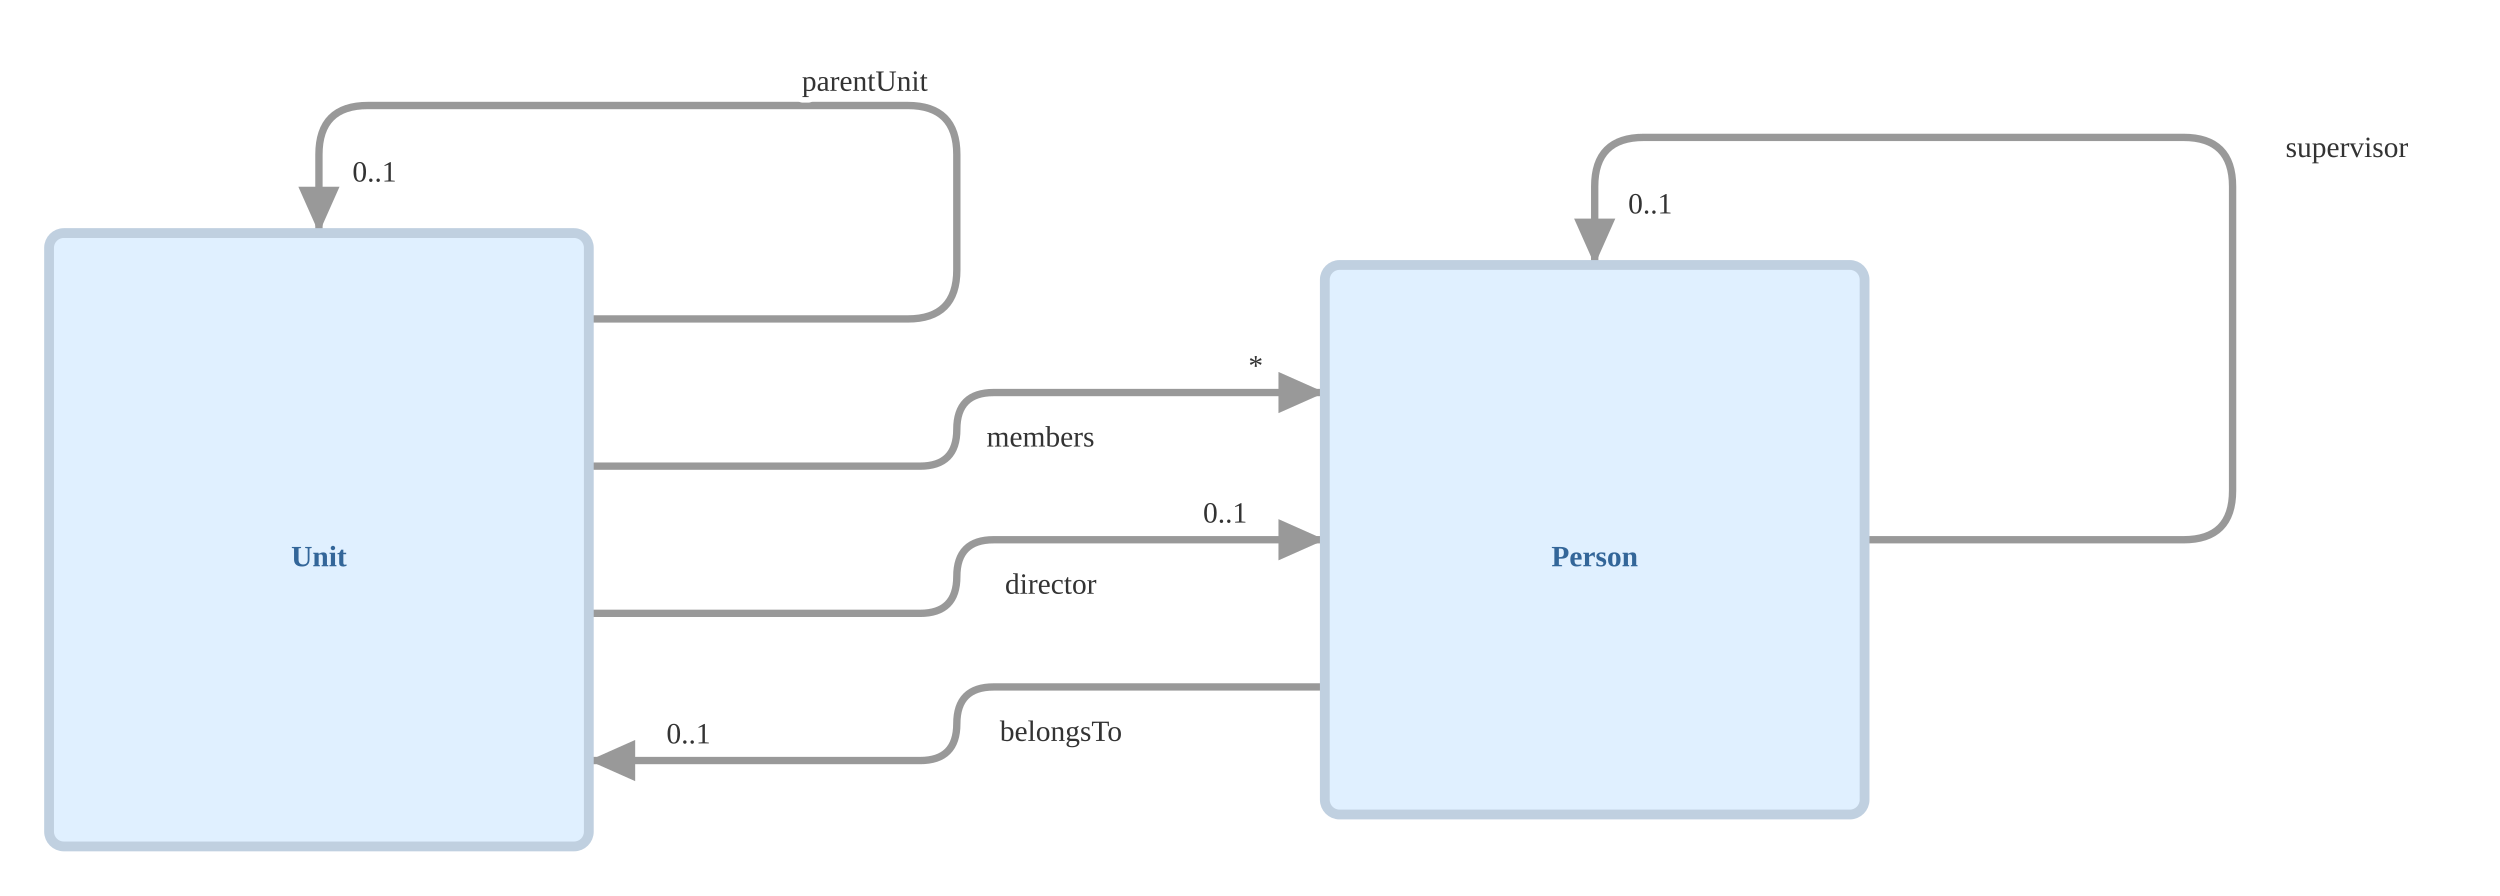
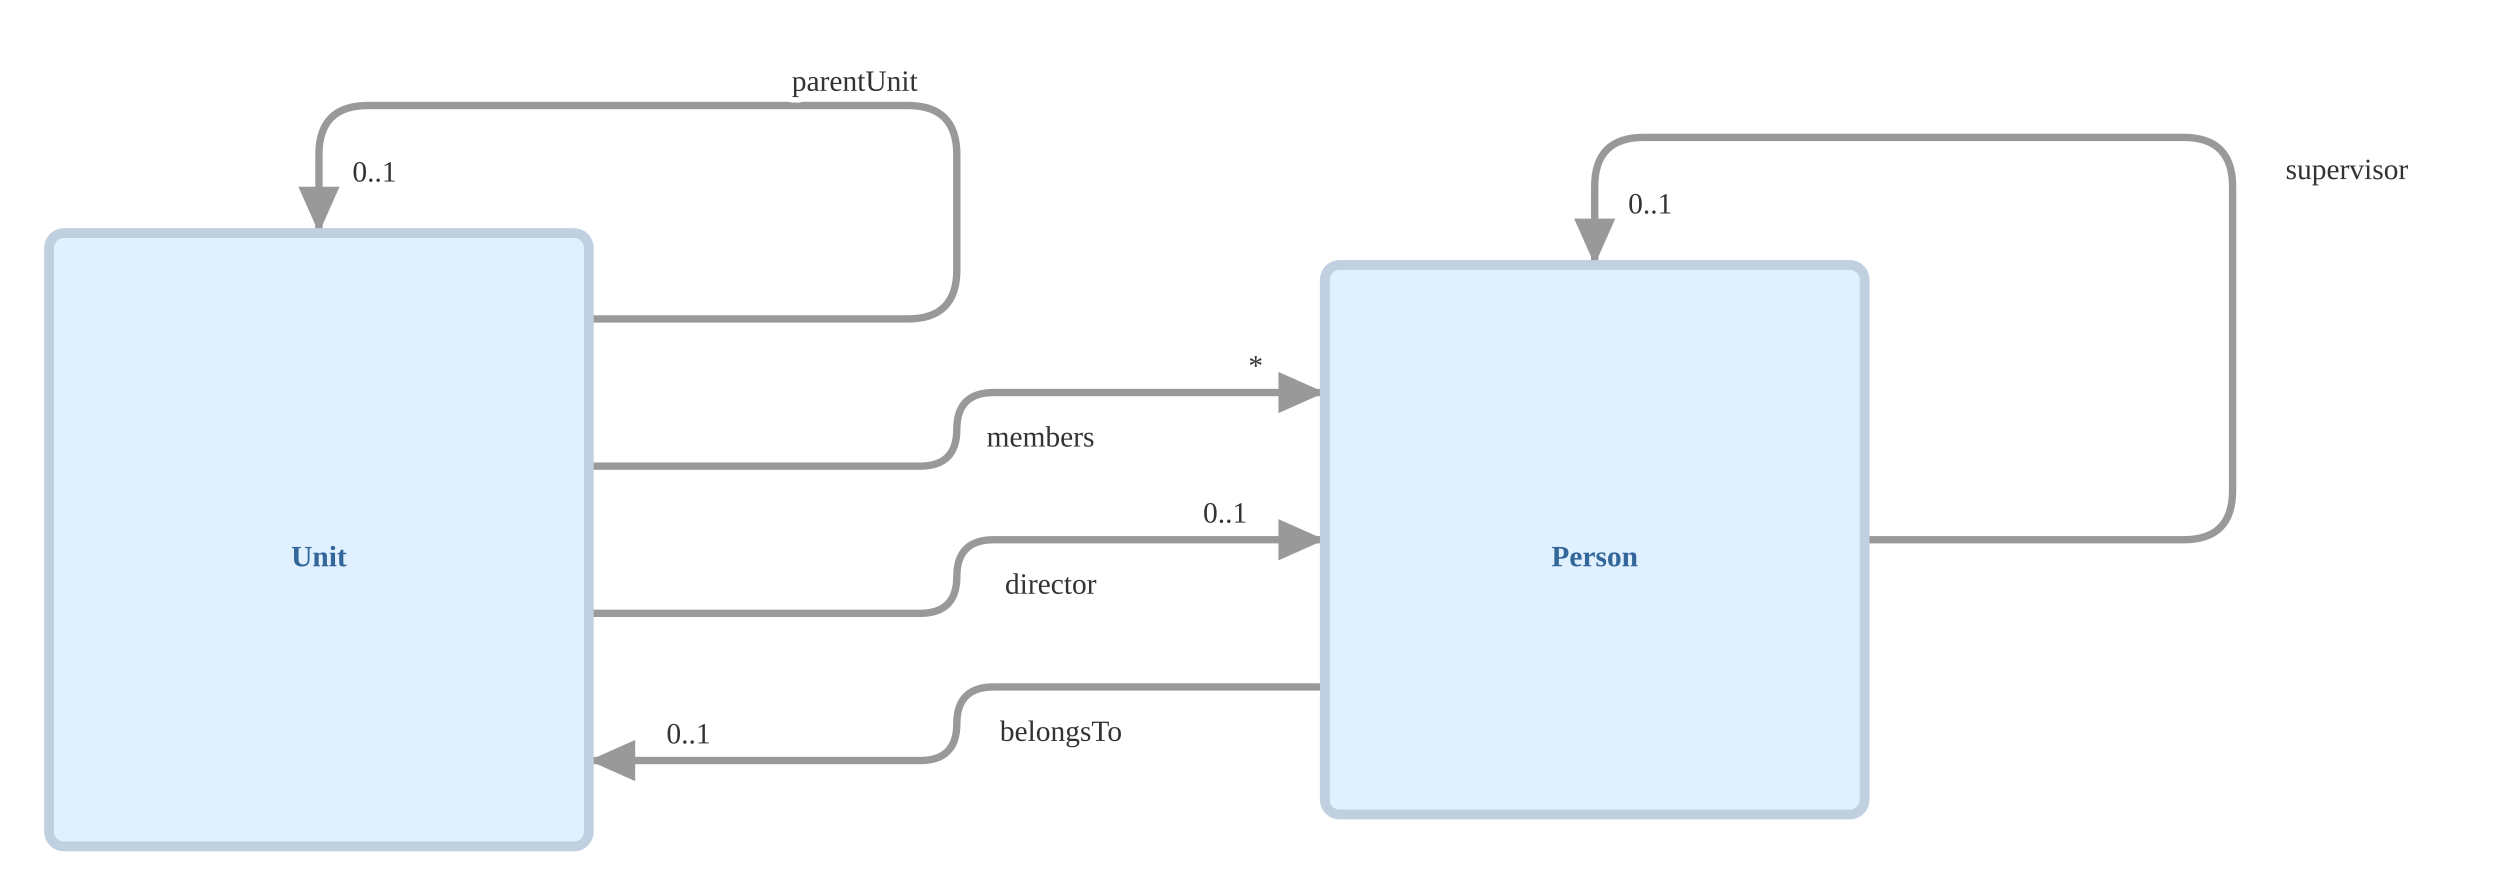
<svg xmlns="http://www.w3.org/2000/svg" viewBox="20 -55 1019 365" width="1019" height="365">
  <defs>
    <style>
.gradia-3167da4d { fill: none; stroke: var(--gradia-color-edge-line, #999999); stroke-width: 3 }
.gradia-6c7500cd { fill: var(--gradia-color-edge-line, #999999) }
.gradia-17299245 { font-family: var(--gradia-font-family, 'Helvetica'), ui-sans-serif, -apple-system, Helvetica, Arial, sans-serif; font-size: var(--gradia-size-font-edge, 16px); text-anchor: middle; fill: var(--gradia-color-edge-name, #333333); stroke: var(--gradia-color-edge-halo, #ffffff); stroke-width: 4.5; paint-order: stroke; stroke-linejoin: round }
.gradia-a09eb644 { font-family: var(--gradia-font-family, 'Helvetica'), ui-sans-serif, -apple-system, Helvetica, Arial, sans-serif; font-size: var(--gradia-size-font-arity, 16px); text-anchor: middle; fill: var(--gradia-color-edge-arity, #333333); stroke: var(--gradia-color-edge-halo, #ffffff); stroke-width: 4.5; paint-order: stroke; stroke-linejoin: round }
.gradia-c318c042 { fill: var(--gradia-color-node-regular-box, #e0f0ff); stroke: var(--gradia-color-node-regular-border, #c0d0e0); stroke-width: 4 }
.gradia-f36ab1ca { font-family: var(--gradia-font-family, 'Helvetica'), ui-sans-serif, -apple-system, Helvetica, Arial, sans-serif; font-size: var(--gradia-size-font-node, 30px); font-weight: 600; text-anchor: middle; fill: var(--gradia-color-node-regular-name, #336699) }
</style>
    <marker id="gradia-edd878e687b0-arrow" viewBox="0 0 10 10" refX="9" refY="5" markerWidth="21" markerHeight="21" markerUnits="userSpaceOnUse" orient="auto-start-reverse">
      <path d="M 0 1 L 9 5 L 0 9 z" class="gradia-6c7500cd" />
    </marker>
  </defs>
  <path d="M 260 75 L 390 75 Q 410 75 410 55 L 410 8 Q 410 -12 390 -12 L 170 -12 Q 150 -12 150 8 L 150 40" class="gradia-3167da4d" marker-end="url(#gradia-edd878e687b0-arrow)" />
  <path d="M 260 135 L 395 135 Q 410 135 410 120 L 410 120 Q 410 105 425 105 L 560 105" class="gradia-3167da4d" marker-end="url(#gradia-edd878e687b0-arrow)" />
  <path d="M 260 195 L 395 195 Q 410 195 410 180 L 410 180 Q 410 165 425 165 L 560 165" class="gradia-3167da4d" marker-end="url(#gradia-edd878e687b0-arrow)" />
  <path d="M 560 225 L 425 225 Q 410 225 410 240 L 410 240 Q 410 255 395 255 L 260 255" class="gradia-3167da4d" marker-end="url(#gradia-edd878e687b0-arrow)" />
  <path d="M 780 165 L 910 165 Q 930 165 930 145 L 930 21 Q 930 1 910 1 L 690 1 Q 670 1 670 21 L 670 53" class="gradia-3167da4d" marker-end="url(#gradia-edd878e687b0-arrow)" />
  <rect x="40" y="40" width="220" height="250" rx="6" class="gradia-c318c042" />
  <text x="150" y="175.8" class="gradia-f36ab1ca">Unit</text>
  <rect x="560" y="53" width="220" height="224" rx="6" class="gradia-c318c042" />
  <text x="670" y="175.8" class="gradia-f36ab1ca">Person</text>
-   <text x="372.5" y="-18" class="gradia-17299245">parentUnit</text>
+   <text x="368.4" y="-18" class="gradia-17299245">parentUnit</text>
+   <text x="444.12" y="127" class="gradia-17299245">members</text>
+   <text x="448.28" y="187" class="gradia-17299245">director</text>
+   <text x="452.44" y="247" class="gradia-17299245">belongsTo</text>
+   <text x="976.6" y="18" class="gradia-17299245">supervisor</text>
  <text x="172.64" y="19" class="gradia-a09eb644">0..1</text>
-   <text x="444.12" y="127" class="gradia-17299245">members</text>
  <text x="531.84" y="98" class="gradia-a09eb644">*</text>
-   <text x="448.28" y="187" class="gradia-17299245">director</text>
  <text x="519.36" y="158" class="gradia-a09eb644">0..1</text>
-   <text x="452.44" y="247" class="gradia-17299245">belongsTo</text>
  <text x="300.64" y="248" class="gradia-a09eb644">0..1</text>
-   <text x="976.6" y="9" class="gradia-17299245">supervisor</text>
  <text x="692.64" y="32" class="gradia-a09eb644">0..1</text>
</svg>
